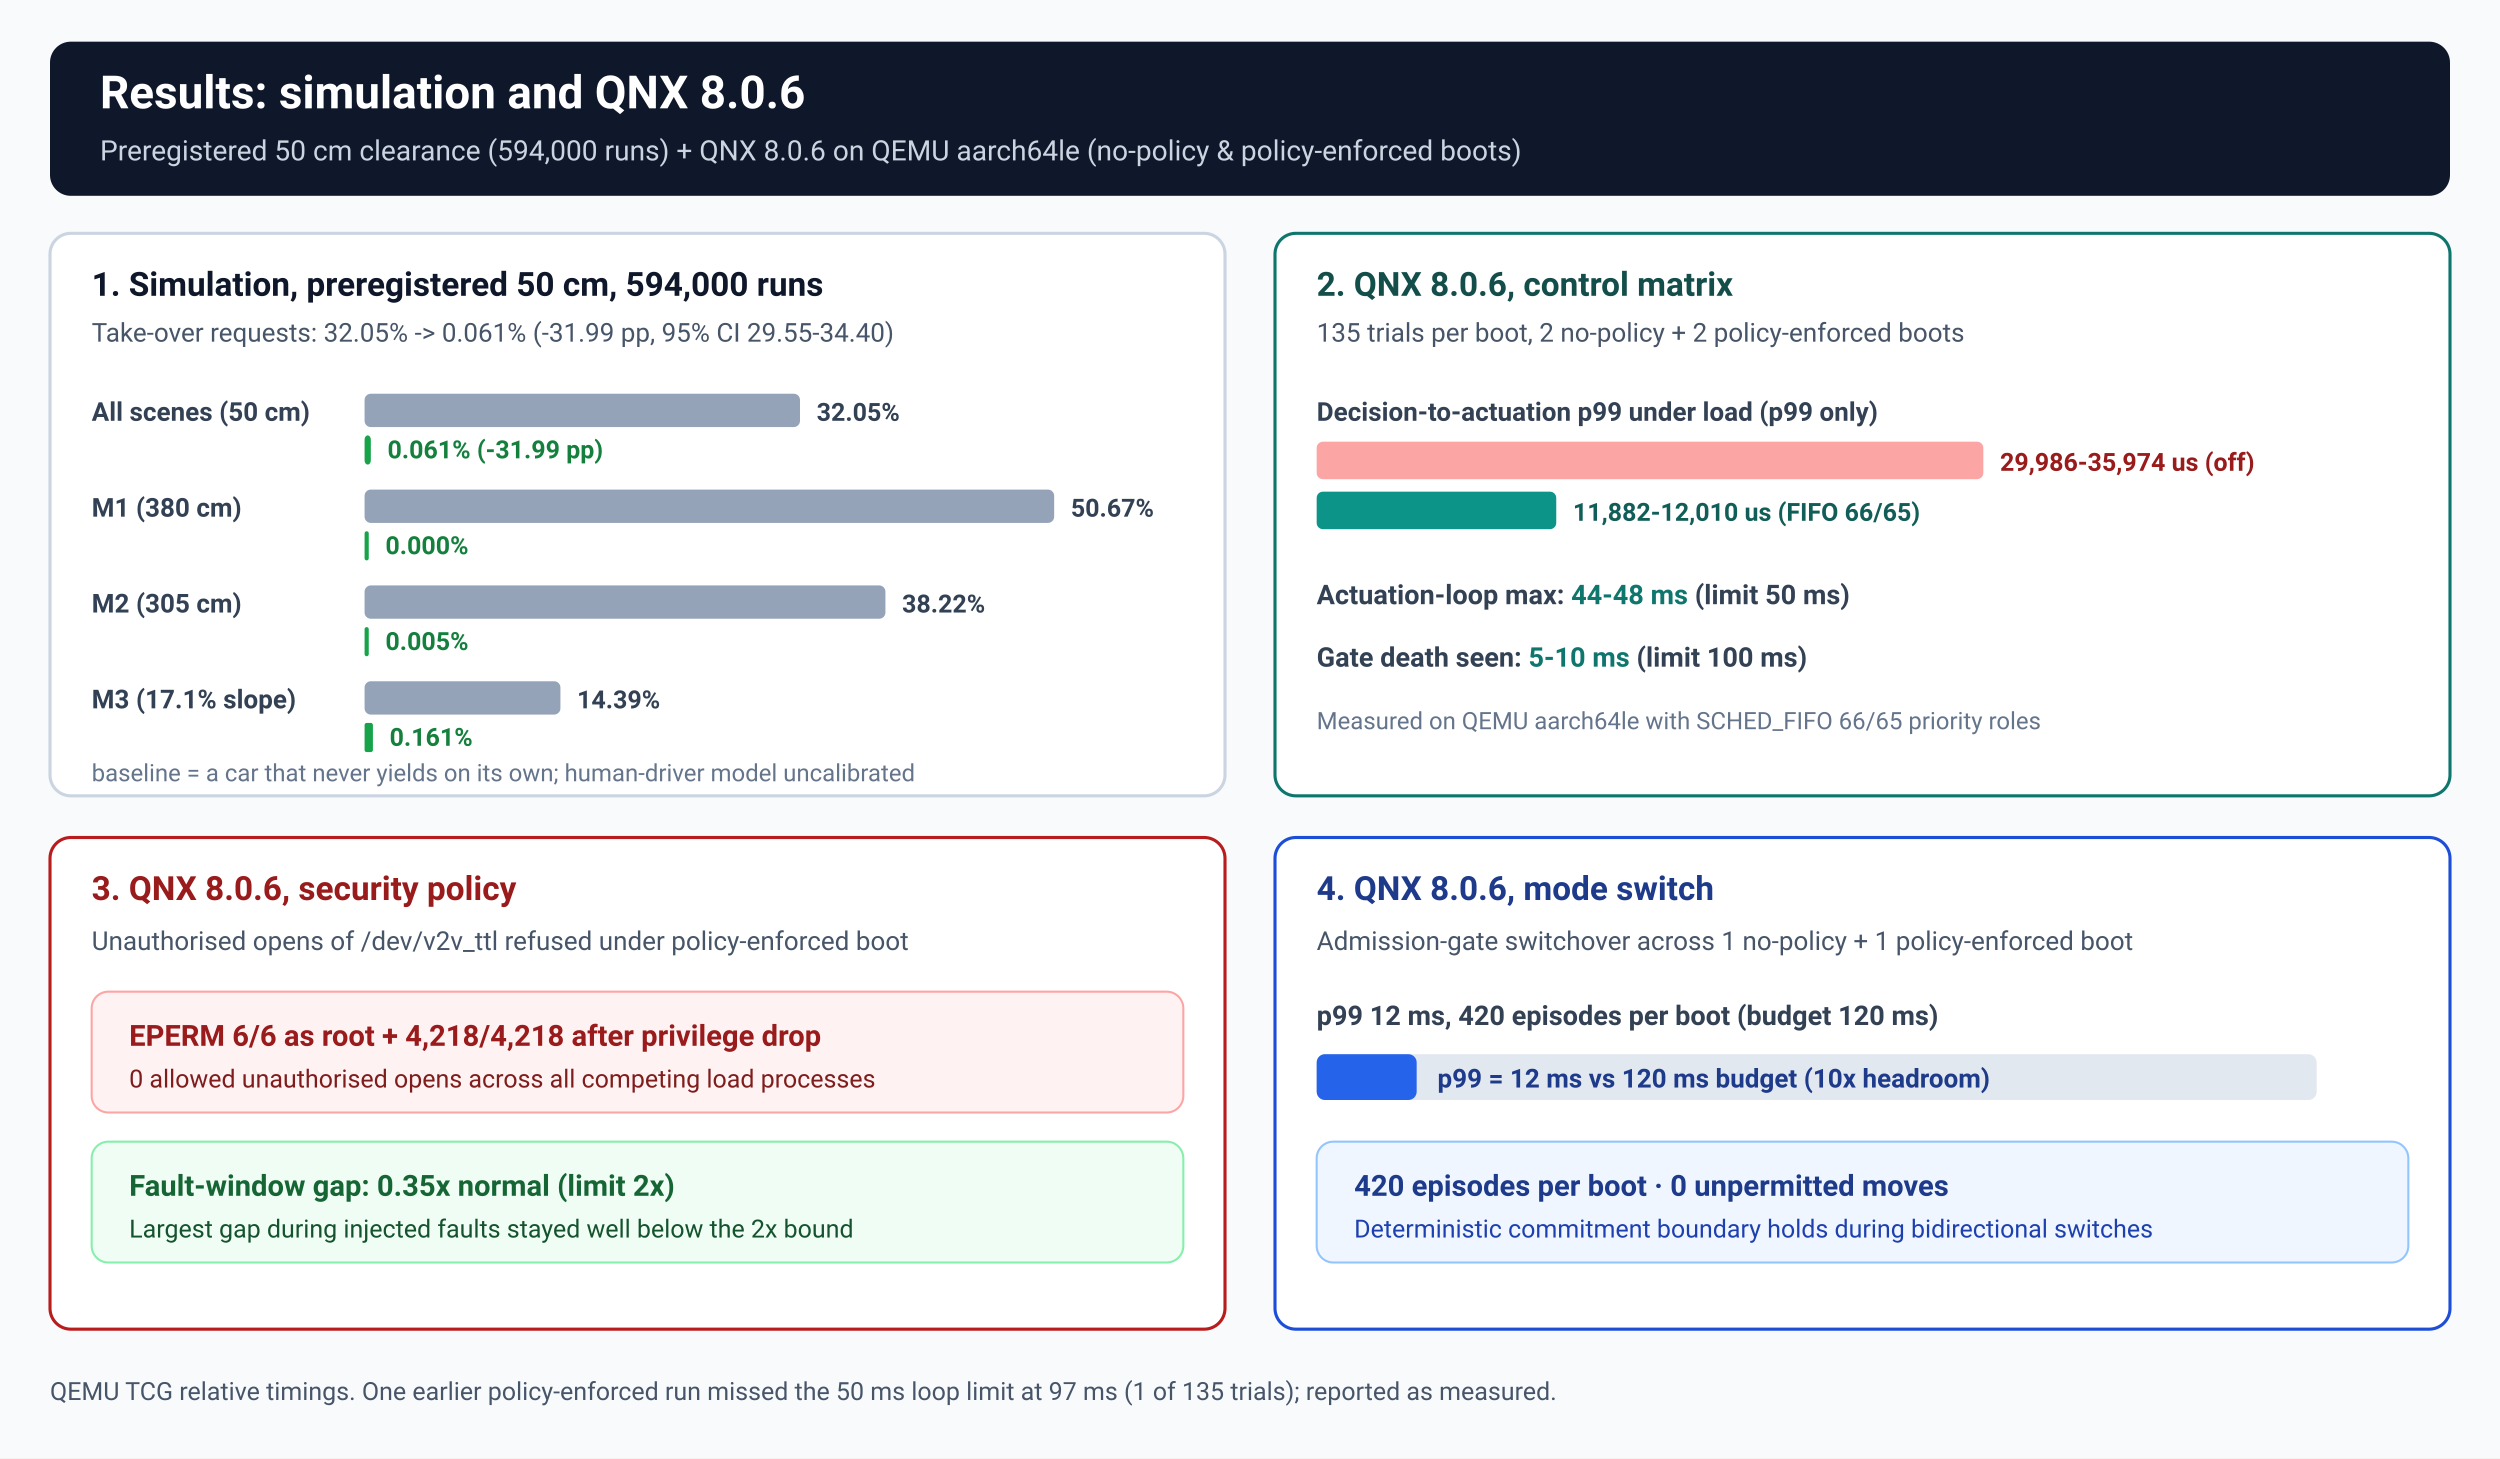
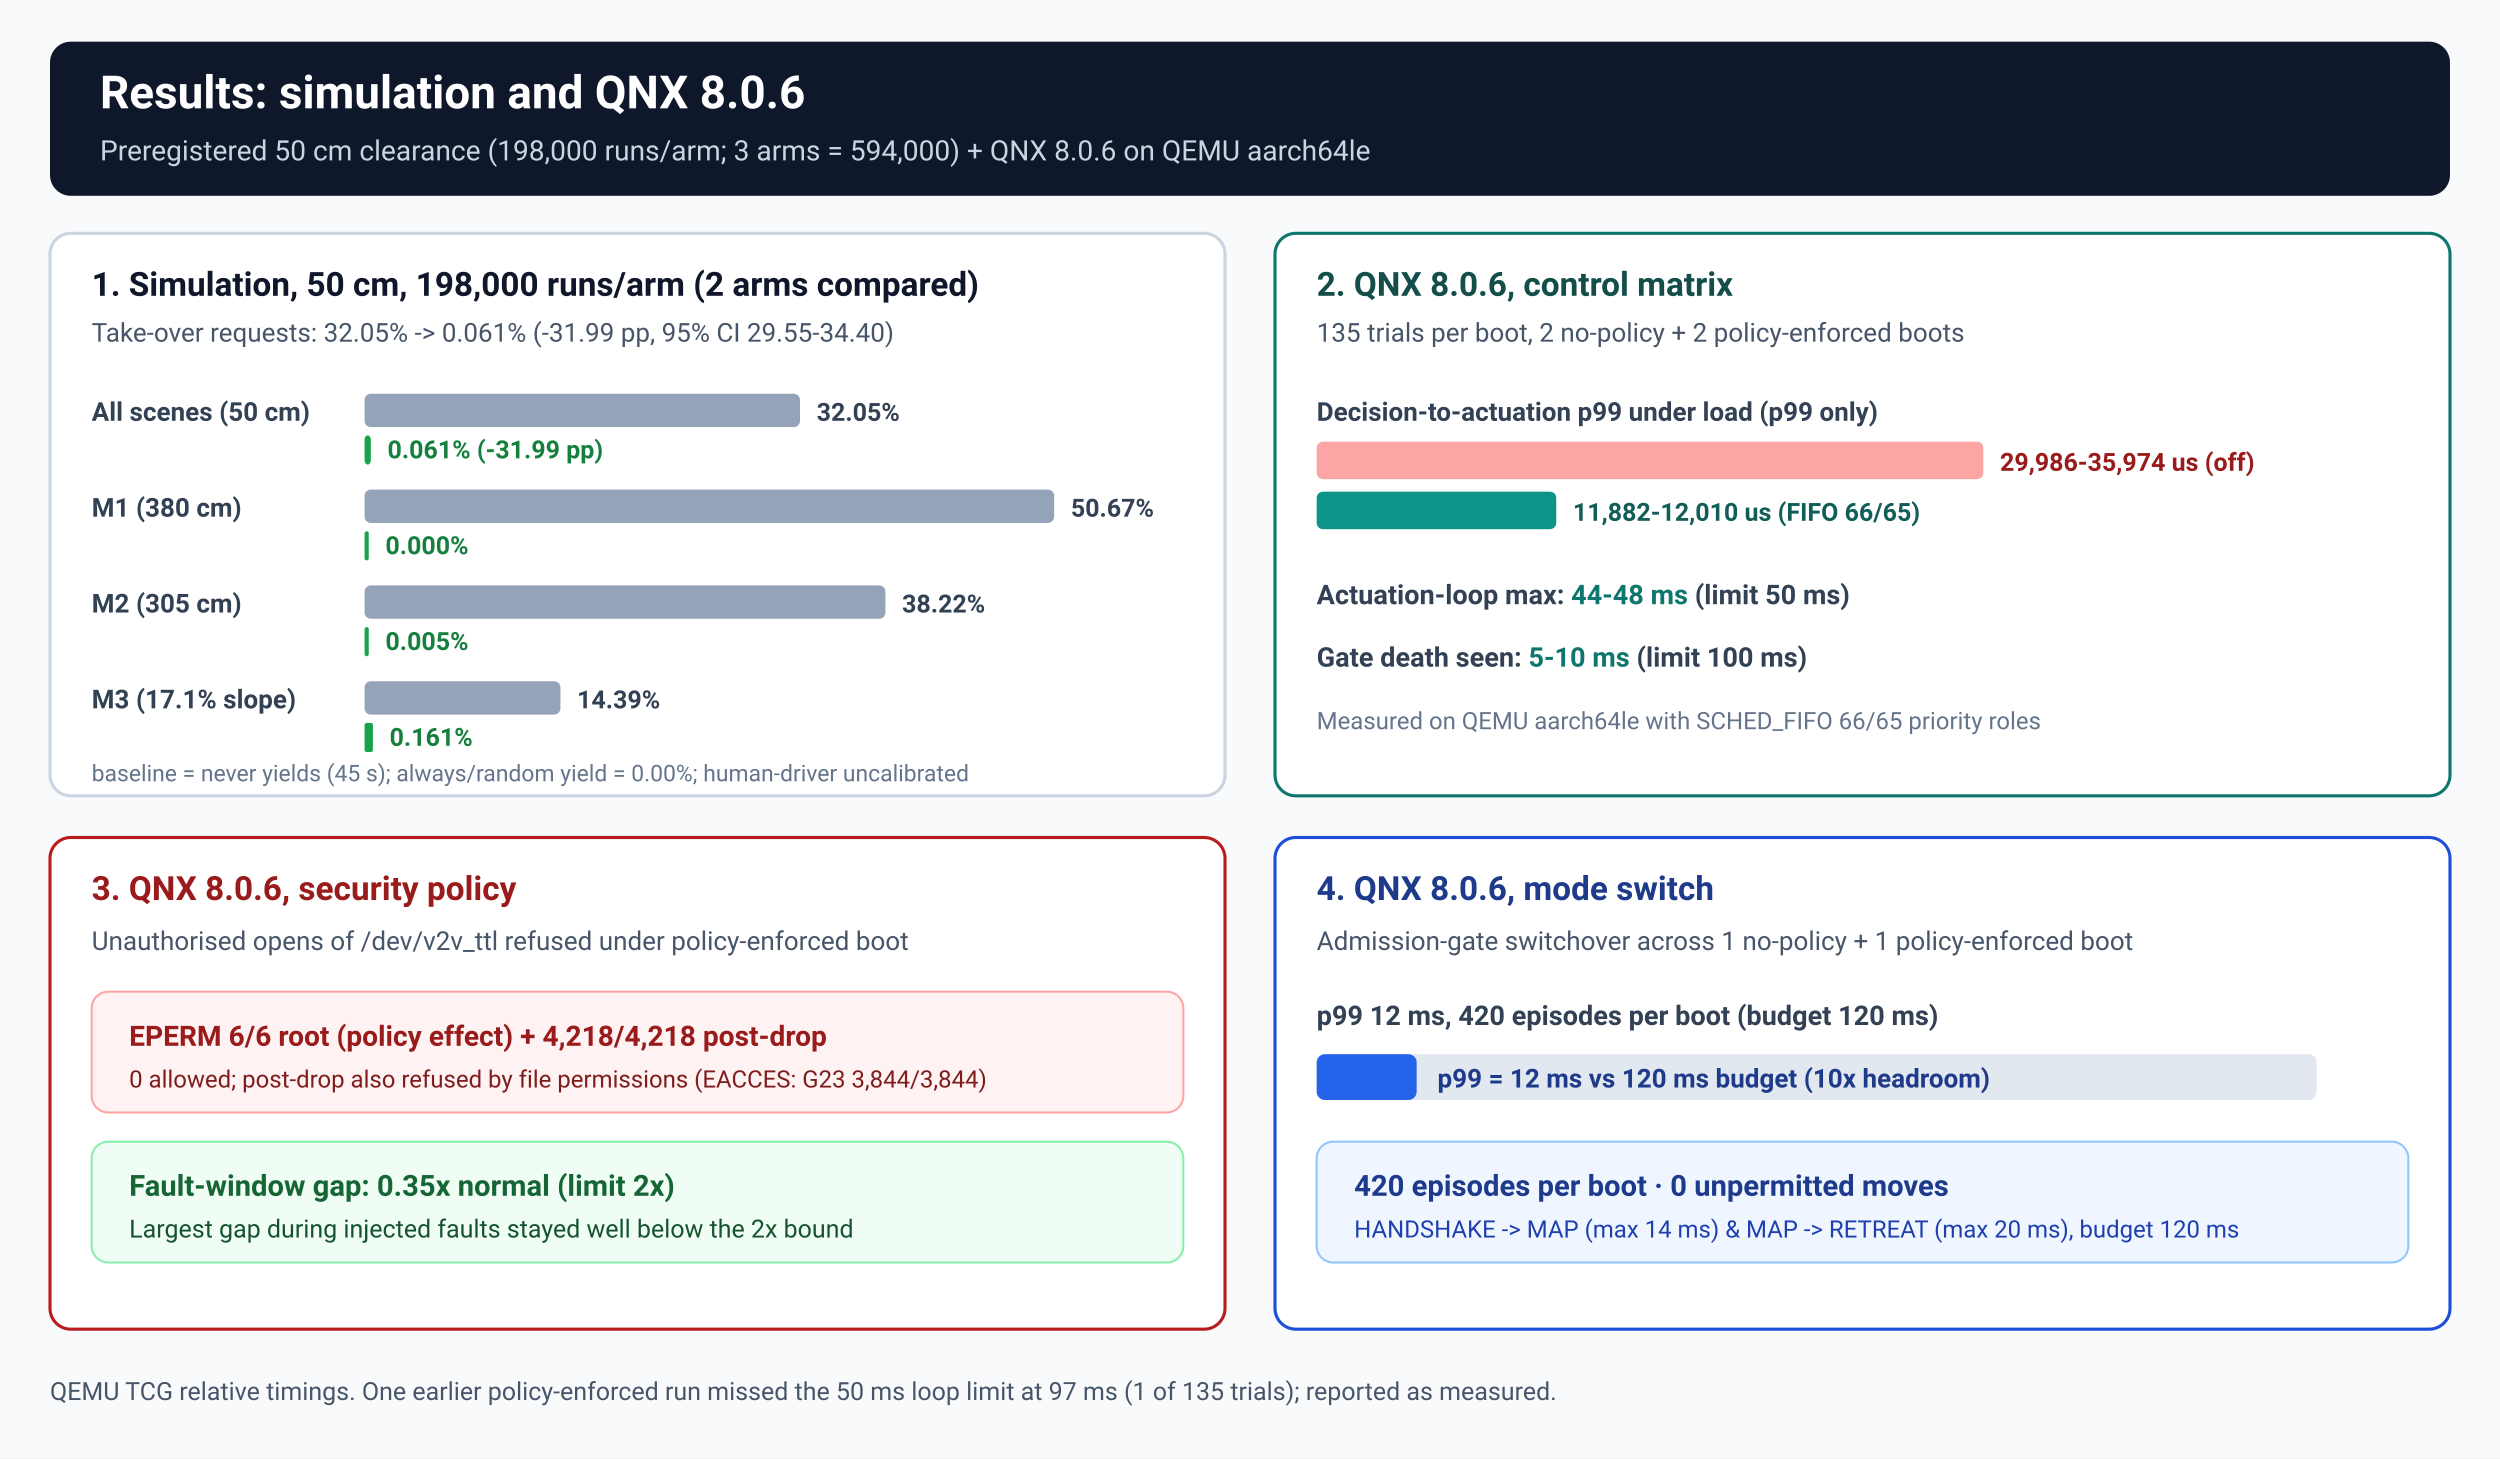
<svg xmlns="http://www.w3.org/2000/svg" viewBox="0 0 1200 700" width="1200" height="700" font-family="system-ui, -apple-system, Segoe UI, Roboto, Helvetica, Arial, sans-serif">
  <rect width="1200" height="700" fill="#f8fafc" />
  <rect x="24" y="20" width="1152" height="74" rx="10" fill="#0f172a" />
  <text x="48" y="52" fill="#ffffff" font-size="22" font-weight="700">Results: simulation and QNX 8.0.6</text>
-   <text x="48" y="77" fill="#cbd5e1" font-size="13.5">Preregistered 50 cm clearance (594,000 runs) + QNX 8.0.6 on QEMU aarch64le (no-policy &amp; policy-enforced boots)</text>
+   <text x="48" y="77" fill="#cbd5e1" font-size="13.5">Preregistered 50 cm clearance (198,000 runs/arm; 3 arms = 594,000) + QNX 8.0.6 on QEMU aarch64le</text>
  <rect x="24" y="112" width="564" height="270" rx="10" fill="#ffffff" stroke="#cbd5e1" stroke-width="1.5" />
-   <text x="44" y="142" fill="#0f172a" font-size="16" font-weight="700">1. Simulation, preregistered 50 cm, 594,000 runs</text>
+   <text x="44" y="142" fill="#0f172a" font-size="16" font-weight="700">1. Simulation, 50 cm, 198,000 runs/arm (2 arms compared)</text>
  <text x="44" y="164" fill="#475569" font-size="12.5">Take-over requests: 32.05% -&gt; 0.061% (-31.99 pp, 95% CI 29.55-34.40)</text>
  <text x="44" y="202" fill="#334155" font-size="12.5" font-weight="600">All scenes (50 cm)</text>
  <rect x="175" y="189" width="209" height="16" rx="3" fill="#94a3b8" />
  <text x="392" y="202" fill="#334155" font-size="12" font-weight="700">32.05%</text>
  <rect x="175" y="209" width="3" height="14" rx="2" fill="#16a34a" />
  <text x="186" y="220" fill="#15803d" font-size="12" font-weight="700">0.061% (-31.99 pp)</text>
  <text x="44" y="248" fill="#334155" font-size="12.5" font-weight="600">M1 (380 cm)</text>
  <rect x="175" y="235" width="331" height="16" rx="3" fill="#94a3b8" />
  <text x="514" y="248" fill="#334155" font-size="12" font-weight="700">50.67%</text>
  <rect x="175" y="255" width="2" height="14" rx="1" fill="#16a34a" />
  <text x="185" y="266" fill="#15803d" font-size="12" font-weight="700">0.000%</text>
  <text x="44" y="294" fill="#334155" font-size="12.5" font-weight="600">M2 (305 cm)</text>
  <rect x="175" y="281" width="250" height="16" rx="3" fill="#94a3b8" />
  <text x="433" y="294" fill="#334155" font-size="12" font-weight="700">38.22%</text>
  <rect x="175" y="301" width="2" height="14" rx="1" fill="#16a34a" />
  <text x="185" y="312" fill="#15803d" font-size="12" font-weight="700">0.005%</text>
  <text x="44" y="340" fill="#334155" font-size="12.5" font-weight="600">M3 (17.1% slope)</text>
  <rect x="175" y="327" width="94" height="16" rx="3" fill="#94a3b8" />
  <text x="277" y="340" fill="#334155" font-size="12" font-weight="700">14.39%</text>
  <rect x="175" y="347" width="4" height="14" rx="1" fill="#16a34a" />
  <text x="187" y="358" fill="#15803d" font-size="12" font-weight="700">0.161%</text>
-   <text x="44" y="375" fill="#64748b" font-size="11.5">baseline = a car that never yields on its own; human-driver model uncalibrated</text>
+   <text x="44" y="375" fill="#64748b" font-size="11">baseline = never yields (45 s); always/random yield = 0.00%; human-driver uncalibrated</text>
  <rect x="612" y="112" width="564" height="270" rx="10" fill="#ffffff" stroke="#0f766e" stroke-width="1.5" />
  <text x="632" y="142" fill="#134e4a" font-size="16" font-weight="700">2. QNX 8.0.6, control matrix</text>
  <text x="632" y="164" fill="#475569" font-size="12.5">135 trials per boot, 2 no-policy + 2 policy-enforced boots</text>
  <text x="632" y="202" fill="#334155" font-size="12.5" font-weight="600">Decision-to-actuation p99 under load (p99 only)</text>
  <rect x="632" y="212" width="320" height="18" rx="3" fill="#fca5a5" />
  <text x="960" y="226" fill="#991b1b" font-size="12" font-weight="700">29,986-35,974 us (off)</text>
  <rect x="632" y="236" width="115" height="18" rx="3" fill="#0d9488" />
  <text x="755" y="250" fill="#115e59" font-size="12" font-weight="700">11,882-12,010 us (FIFO 66/65)</text>
  <text x="632" y="290" fill="#334155" font-size="13" font-weight="600">Actuation-loop max: <tspan fill="#0f766e" font-weight="700">44-48 ms</tspan> (limit 50 ms)</text>
  <text x="632" y="320" fill="#334155" font-size="13" font-weight="600">Gate death seen: <tspan fill="#0f766e" font-weight="700">5-10 ms</tspan> (limit 100 ms)</text>
  <text x="632" y="350" fill="#64748b" font-size="11.5">Measured on QEMU aarch64le with SCHED_FIFO 66/65 priority roles</text>
  <rect x="24" y="402" width="564" height="236" rx="10" fill="#ffffff" stroke="#b91c1c" stroke-width="1.5" />
  <text x="44" y="432" fill="#991b1b" font-size="16" font-weight="700">3. QNX 8.0.6, security policy</text>
  <text x="44" y="456" fill="#475569" font-size="12.5">Unauthorised opens of /dev/v2v_ttl refused under policy-enforced boot</text>
  <rect x="44" y="476" width="524" height="58" rx="8" fill="#fef2f2" stroke="#fca5a5" />
-   <text x="62" y="502" fill="#991b1b" font-size="14" font-weight="700">EPERM 6/6 as root + 4,218/4,218 after privilege drop</text>
-   <text x="62" y="522" fill="#7f1d1d" font-size="12">0 allowed unauthorised opens across all competing load processes</text>
+   <text x="62" y="502" fill="#991b1b" font-size="13.5" font-weight="700">EPERM 6/6 root (policy effect) + 4,218/4,218 post-drop</text>
+   <text x="62" y="522" fill="#7f1d1d" font-size="11.5">0 allowed; post-drop also refused by file permissions (EACCES: G23 3,844/3,844)</text>
  <rect x="44" y="548" width="524" height="58" rx="8" fill="#f0fdf4" stroke="#86efac" />
  <text x="62" y="574" fill="#166534" font-size="14" font-weight="700">Fault-window gap: 0.35x normal (limit 2x)</text>
  <text x="62" y="594" fill="#14532d" font-size="12">Largest gap during injected faults stayed well below the 2x bound</text>
  <rect x="612" y="402" width="564" height="236" rx="10" fill="#ffffff" stroke="#1d4ed8" stroke-width="1.5" />
  <text x="632" y="432" fill="#1e3a8a" font-size="16" font-weight="700">4. QNX 8.0.6, mode switch</text>
  <text x="632" y="456" fill="#475569" font-size="12.5">Admission-gate switchover across 1 no-policy + 1 policy-enforced boot</text>
  <text x="632" y="492" fill="#334155" font-size="13" font-weight="600">p99 12 ms, 420 episodes per boot (budget 120 ms)</text>
  <rect x="632" y="506" width="480" height="22" rx="4" fill="#e2e8f0" />
  <rect x="632" y="506" width="48" height="22" rx="4" fill="#2563eb" />
  <text x="690" y="522" fill="#1e3a8a" font-size="12.5" font-weight="700">p99 = 12 ms vs 120 ms budget (10x headroom)</text>
  <rect x="632" y="548" width="524" height="58" rx="8" fill="#eff6ff" stroke="#93c5fd" />
  <text x="650" y="574" fill="#1e3a8a" font-size="14" font-weight="700">420 episodes per boot · 0 unpermitted moves</text>
-   <text x="650" y="594" fill="#1e40af" font-size="12">Deterministic commitment boundary holds during bidirectional switches</text>
+   <text x="650" y="594" fill="#1e40af" font-size="11.5">HANDSHAKE -&gt; MAP (max 14 ms) &amp; MAP -&gt; RETREAT (max 20 ms), budget 120 ms</text>
  <text x="24" y="672" fill="#475569" font-size="12">QEMU TCG relative timings. One earlier policy-enforced run missed the 50 ms loop limit at 97 ms (1 of 135 trials); reported as measured.</text>
</svg>
